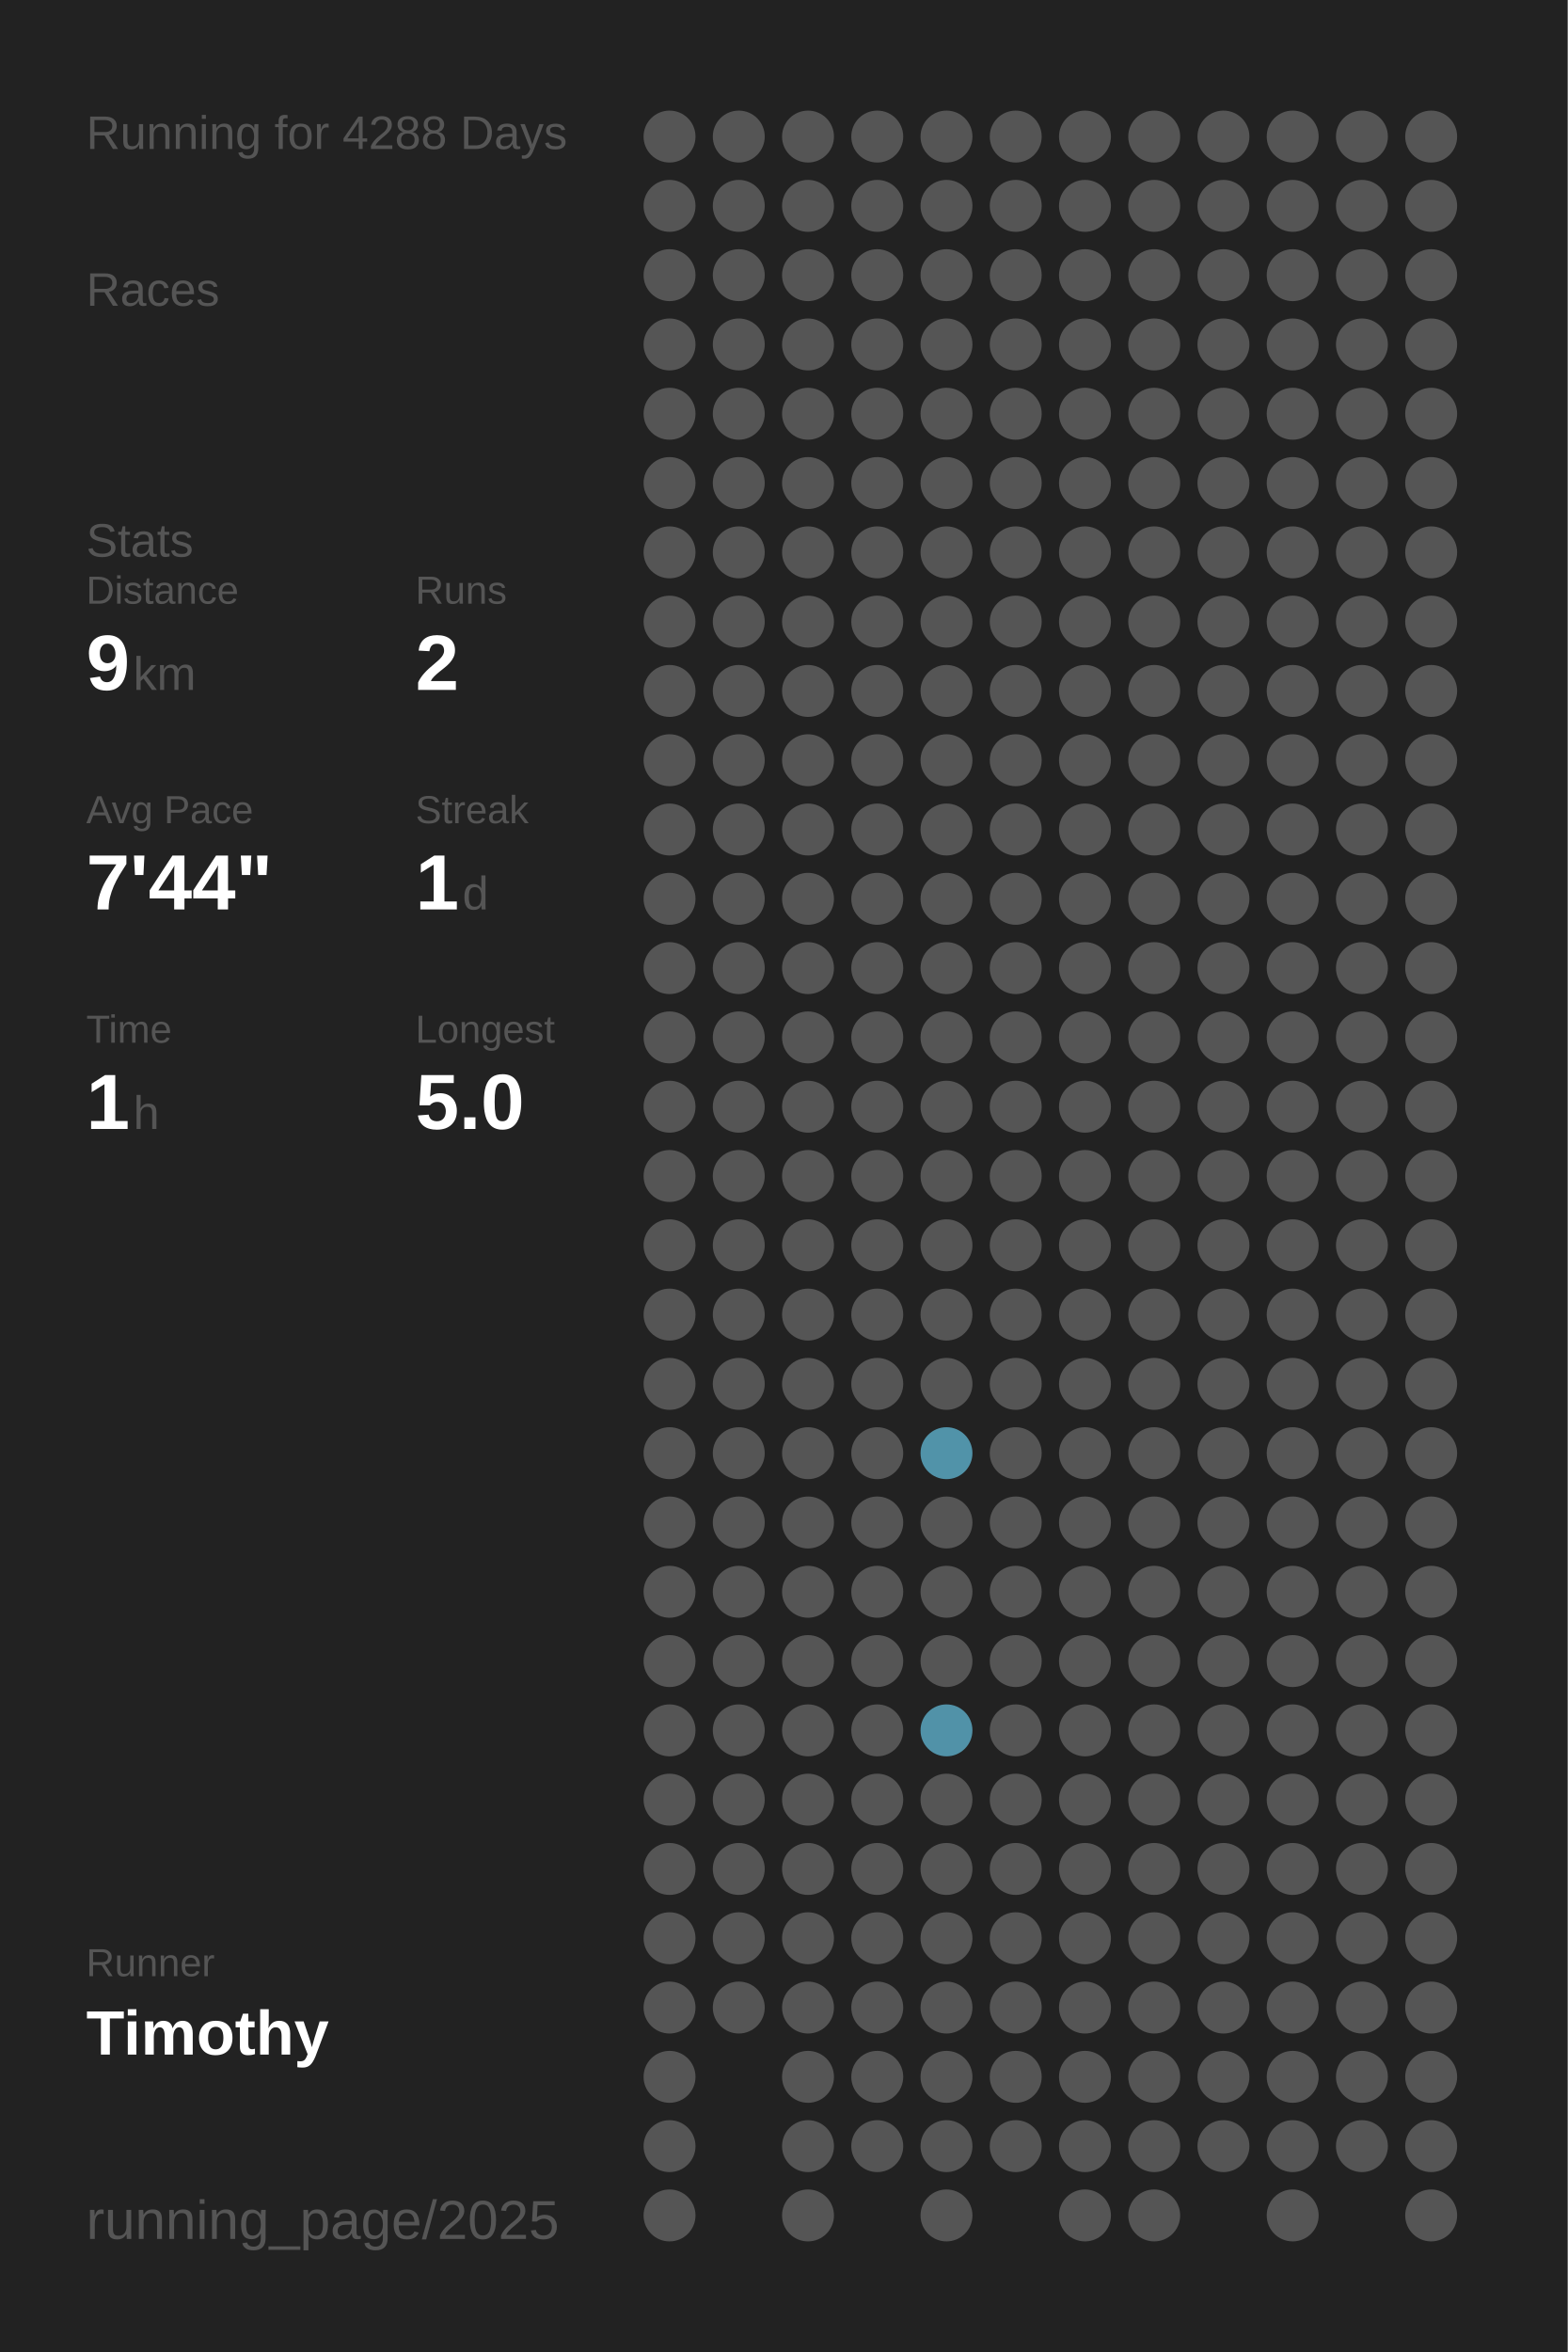
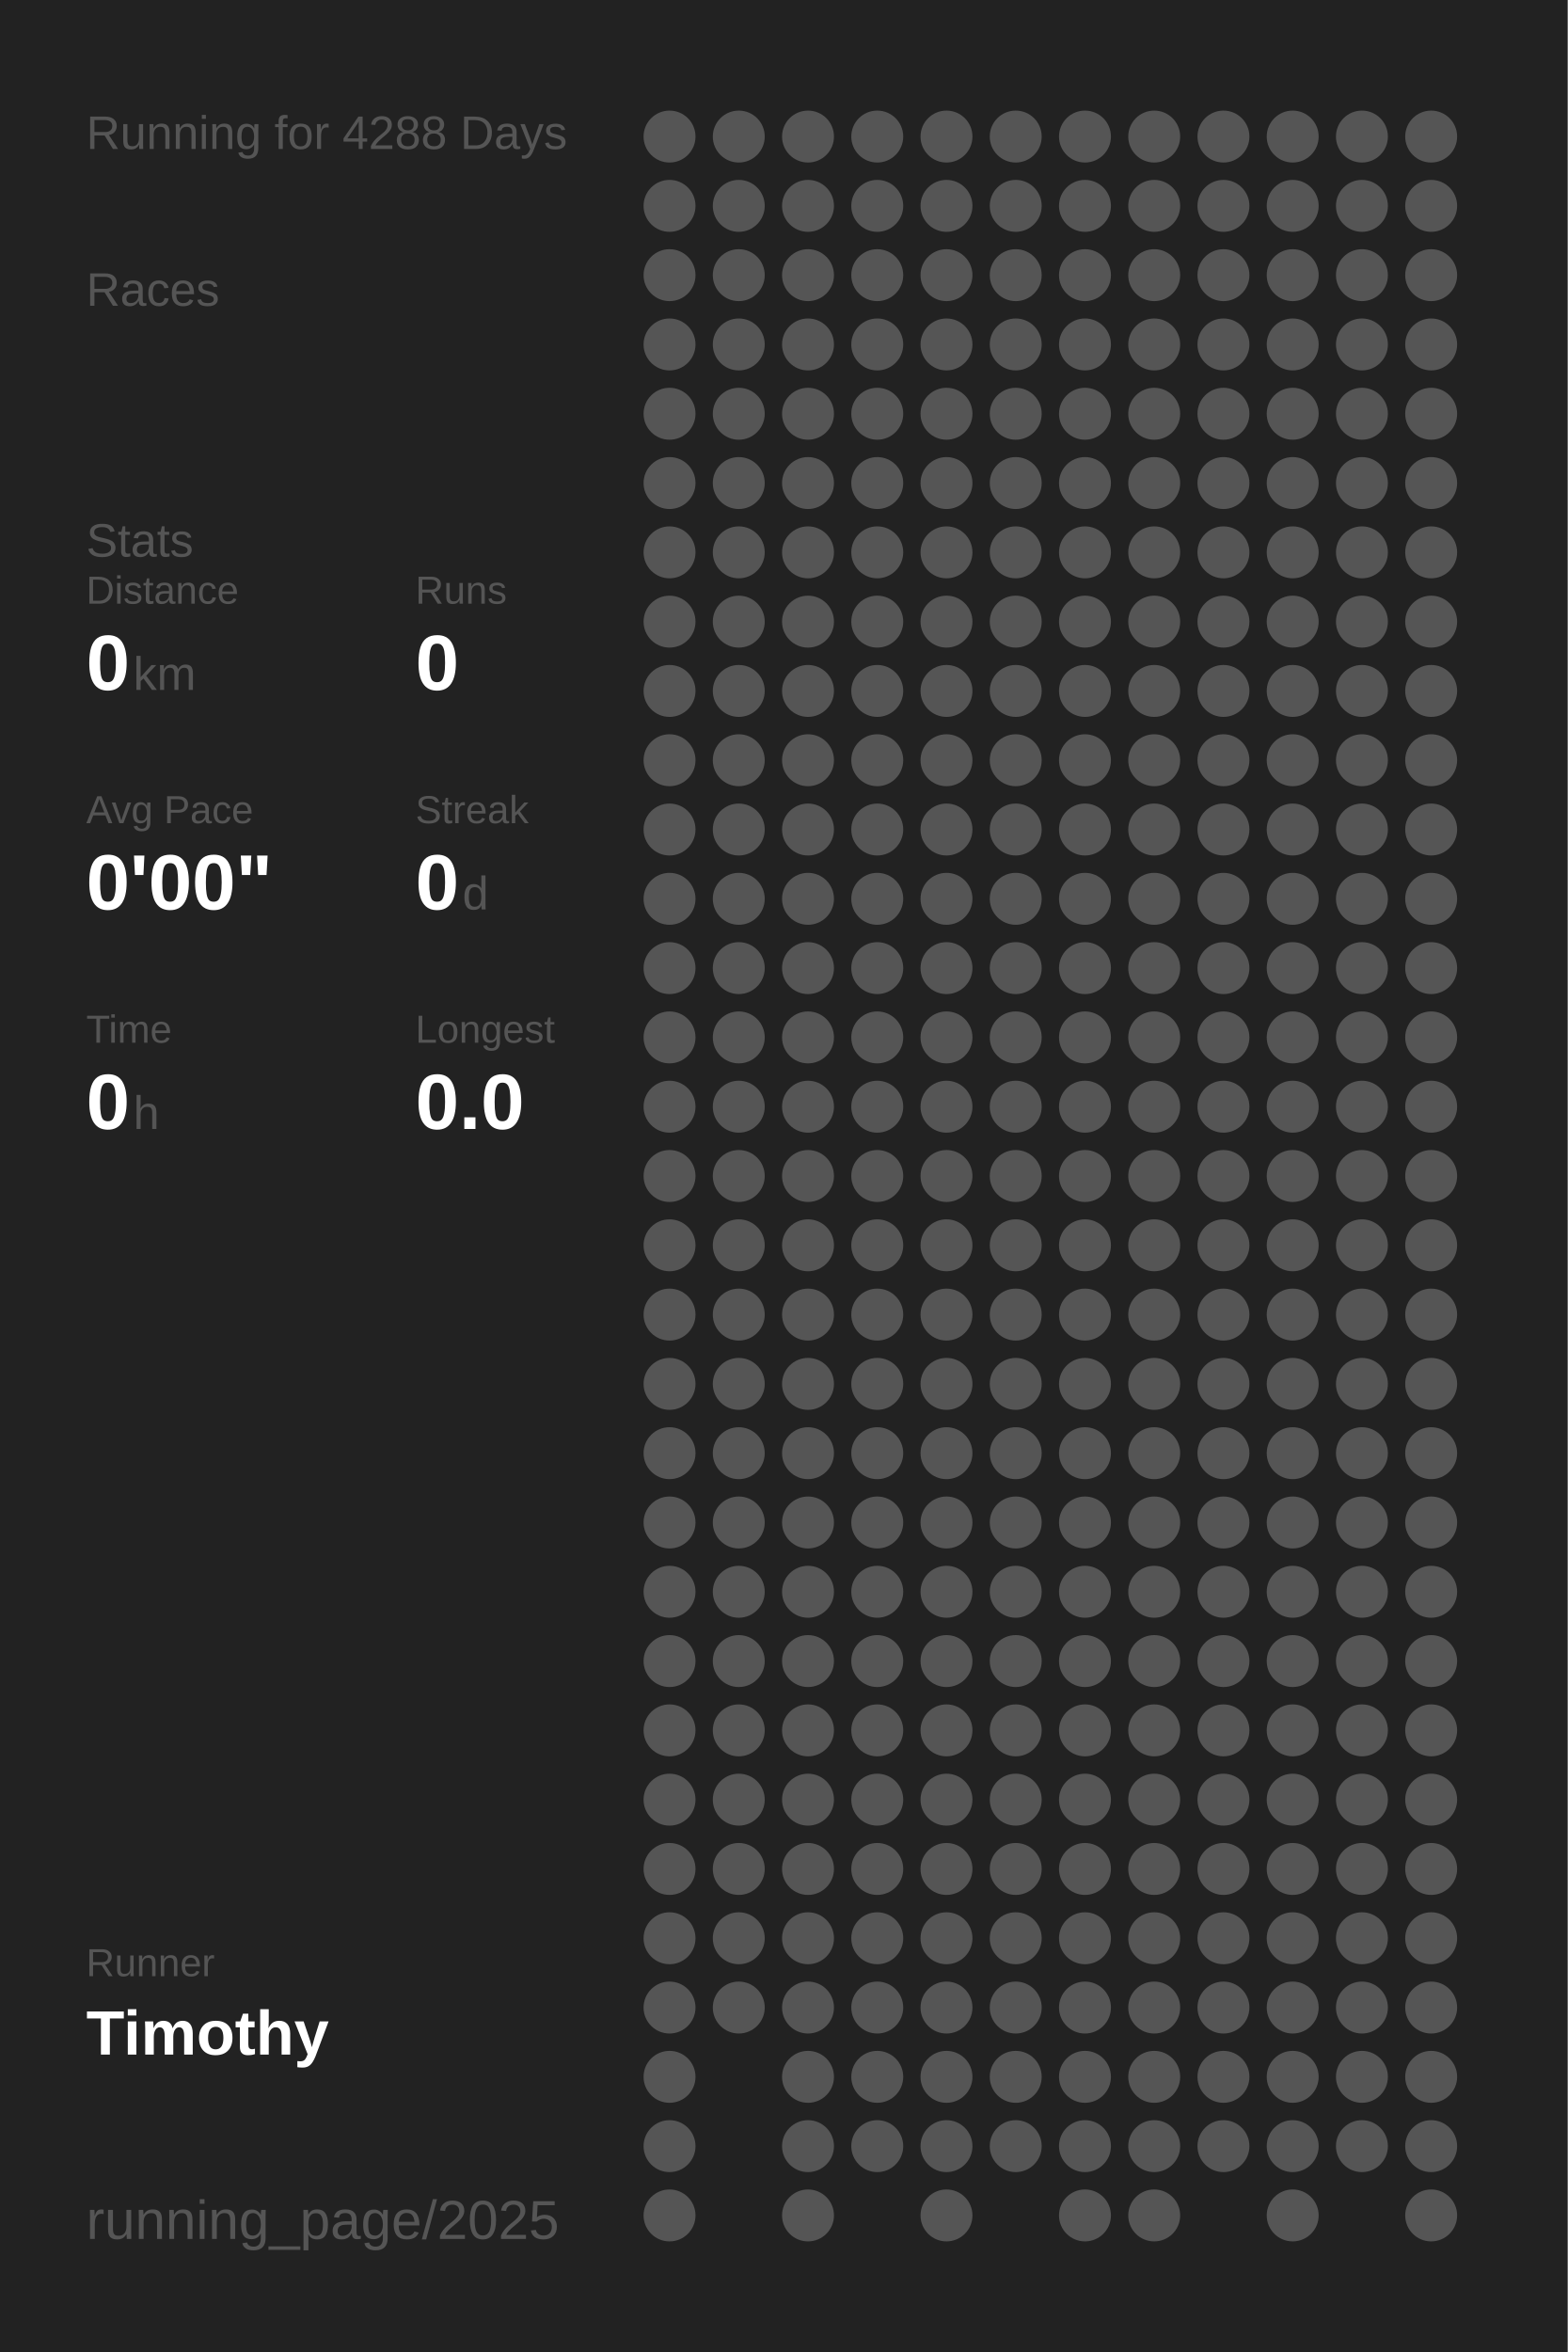
<svg xmlns="http://www.w3.org/2000/svg" baseProfile="full" height="300mm" version="1.1" viewBox="0,0,200,300" width="200mm">
  <defs />
  <rect fill="#222222" height="300" width="200" x="0" y="0" />
  <text fill="#555555" style="font-size:6px; font-family:Arial;" x="11" y="19">Running for 4288 Days</text>
  <text fill="#555555" style="font-size:6px; font-family:Arial;" x="11" y="39">Races</text>
  <text fill="#555555" style="font-size:6px; font-family:Arial;" x="11" y="71">Stats</text>
  <text fill="#555555" style="font-size:5px; font-family:Arial;" x="11" y="77">Distance</text>
-   <text fill="#FFFFFF" style="font-size:10px; font-family:Arial; font-weight:bold;" x="11" y="88">9</text>
+   <text fill="#FFFFFF" style="font-size:10px; font-family:Arial; font-weight:bold;" x="11" y="88">0</text>
  <text fill="#555555" style="font-size:6px; font-family:Arial;" x="17" y="88">km</text>
  <text fill="#555555" style="font-size:5px; font-family:Arial;" x="53" y="77">Runs</text>
-   <text fill="#FFFFFF" style="font-size:10px; font-family:Arial; font-weight:bold;" x="53" y="88">2</text>
+   <text fill="#FFFFFF" style="font-size:10px; font-family:Arial; font-weight:bold;" x="53" y="88">0</text>
  <text fill="#555555" style="font-size:5px; font-family:Arial;" x="11" y="105">Avg Pace</text>
-   <text fill="#FFFFFF" style="font-size:10px; font-family:Arial; font-weight:bold;" x="11" y="116">7'44"</text>
+   <text fill="#FFFFFF" style="font-size:10px; font-family:Arial; font-weight:bold;" x="11" y="116">0'00"</text>
  <text fill="#555555" style="font-size:5px; font-family:Arial;" x="53" y="105">Streak</text>
-   <text fill="#FFFFFF" style="font-size:10px; font-family:Arial; font-weight:bold;" x="53" y="116">1</text>
+   <text fill="#FFFFFF" style="font-size:10px; font-family:Arial; font-weight:bold;" x="53" y="116">0</text>
  <text fill="#555555" style="font-size:6px; font-family:Arial;" x="59" y="116">d</text>
  <text fill="#555555" style="font-size:5px; font-family:Arial;" x="11" y="133">Time</text>
-   <text fill="#FFFFFF" style="font-size:10px; font-family:Arial; font-weight:bold;" x="11" y="144">1</text>
+   <text fill="#FFFFFF" style="font-size:10px; font-family:Arial; font-weight:bold;" x="11" y="144">0</text>
  <text fill="#555555" style="font-size:6px; font-family:Arial;" x="17" y="144">h</text>
  <text fill="#555555" style="font-size:5px; font-family:Arial;" x="53" y="133">Longest</text>
-   <text fill="#FFFFFF" style="font-size:10px; font-family:Arial; font-weight:bold;" x="53" y="144">5.0</text>
+   <text fill="#FFFFFF" style="font-size:10px; font-family:Arial; font-weight:bold;" x="53" y="144">0.0</text>
  <text fill="#555555" style="font-size:5px; font-family:Arial;" x="11" y="252.065">Runner</text>
  <text fill="#FFFFFF" style="font-size:8px; font-family:Arial; font-weight:bold;" x="11" y="262.065">Timothy</text>
  <text fill="#555555" style="font-size:7px; font-family:Arial;" x="11" y="285.581">running_page/2025</text>
  <circle cx="85.417" cy="17.419" fill="#555555" r="3.312" />
  <circle cx="85.417" cy="26.258" fill="#555555" r="3.312" />
  <circle cx="85.417" cy="35.097" fill="#555555" r="3.312" />
  <circle cx="85.417" cy="43.935" fill="#555555" r="3.312" />
  <circle cx="85.417" cy="52.774" fill="#555555" r="3.312" />
  <circle cx="85.417" cy="61.613" fill="#555555" r="3.312" />
  <circle cx="85.417" cy="70.452" fill="#555555" r="3.312" />
  <circle cx="85.417" cy="79.29" fill="#555555" r="3.312" />
  <circle cx="85.417" cy="88.129" fill="#555555" r="3.312" />
  <circle cx="85.417" cy="96.968" fill="#555555" r="3.312" />
  <circle cx="85.417" cy="105.806" fill="#555555" r="3.312" />
  <circle cx="85.417" cy="114.645" fill="#555555" r="3.312" />
  <circle cx="85.417" cy="123.484" fill="#555555" r="3.312" />
  <circle cx="85.417" cy="132.323" fill="#555555" r="3.312" />
  <circle cx="85.417" cy="141.161" fill="#555555" r="3.312" />
  <circle cx="85.417" cy="150" fill="#555555" r="3.312" />
  <circle cx="85.417" cy="158.839" fill="#555555" r="3.312" />
  <circle cx="85.417" cy="167.677" fill="#555555" r="3.312" />
  <circle cx="85.417" cy="176.516" fill="#555555" r="3.312" />
  <circle cx="85.417" cy="185.355" fill="#555555" r="3.312" />
  <circle cx="85.417" cy="194.194" fill="#555555" r="3.312" />
  <circle cx="85.417" cy="203.032" fill="#555555" r="3.312" />
  <circle cx="85.417" cy="211.871" fill="#555555" r="3.312" />
  <circle cx="85.417" cy="220.71" fill="#555555" r="3.312" />
  <circle cx="85.417" cy="229.548" fill="#555555" r="3.312" />
  <circle cx="85.417" cy="238.387" fill="#555555" r="3.312" />
  <circle cx="85.417" cy="247.226" fill="#555555" r="3.312" />
  <circle cx="85.417" cy="256.065" fill="#555555" r="3.312" />
  <circle cx="85.417" cy="264.903" fill="#555555" r="3.312" />
  <circle cx="85.417" cy="273.742" fill="#555555" r="3.312" />
  <circle cx="85.417" cy="282.581" fill="#555555" r="3.312" />
  <circle cx="94.25" cy="17.419" fill="#555555" r="3.312" />
  <circle cx="94.25" cy="26.258" fill="#555555" r="3.312" />
  <circle cx="94.25" cy="35.097" fill="#555555" r="3.312" />
  <circle cx="94.25" cy="43.935" fill="#555555" r="3.312" />
  <circle cx="94.25" cy="52.774" fill="#555555" r="3.312" />
  <circle cx="94.25" cy="61.613" fill="#555555" r="3.312" />
  <circle cx="94.25" cy="70.452" fill="#555555" r="3.312" />
  <circle cx="94.25" cy="79.29" fill="#555555" r="3.312" />
  <circle cx="94.25" cy="88.129" fill="#555555" r="3.312" />
  <circle cx="94.25" cy="96.968" fill="#555555" r="3.312" />
  <circle cx="94.25" cy="105.806" fill="#555555" r="3.312" />
  <circle cx="94.25" cy="114.645" fill="#555555" r="3.312" />
  <circle cx="94.25" cy="123.484" fill="#555555" r="3.312" />
  <circle cx="94.25" cy="132.323" fill="#555555" r="3.312" />
  <circle cx="94.25" cy="141.161" fill="#555555" r="3.312" />
  <circle cx="94.25" cy="150" fill="#555555" r="3.312" />
  <circle cx="94.25" cy="158.839" fill="#555555" r="3.312" />
  <circle cx="94.25" cy="167.677" fill="#555555" r="3.312" />
  <circle cx="94.25" cy="176.516" fill="#555555" r="3.312" />
  <circle cx="94.25" cy="185.355" fill="#555555" r="3.312" />
  <circle cx="94.25" cy="194.194" fill="#555555" r="3.312" />
  <circle cx="94.25" cy="203.032" fill="#555555" r="3.312" />
  <circle cx="94.25" cy="211.871" fill="#555555" r="3.312" />
  <circle cx="94.25" cy="220.71" fill="#555555" r="3.312" />
  <circle cx="94.25" cy="229.548" fill="#555555" r="3.312" />
  <circle cx="94.25" cy="238.387" fill="#555555" r="3.312" />
  <circle cx="94.25" cy="247.226" fill="#555555" r="3.312" />
  <circle cx="94.25" cy="256.065" fill="#555555" r="3.312" />
  <circle cx="103.083" cy="17.419" fill="#555555" r="3.312" />
  <circle cx="103.083" cy="26.258" fill="#555555" r="3.312" />
  <circle cx="103.083" cy="35.097" fill="#555555" r="3.312" />
  <circle cx="103.083" cy="43.935" fill="#555555" r="3.312" />
  <circle cx="103.083" cy="52.774" fill="#555555" r="3.312" />
  <circle cx="103.083" cy="61.613" fill="#555555" r="3.312" />
  <circle cx="103.083" cy="70.452" fill="#555555" r="3.312" />
  <circle cx="103.083" cy="79.29" fill="#555555" r="3.312" />
  <circle cx="103.083" cy="88.129" fill="#555555" r="3.312" />
  <circle cx="103.083" cy="96.968" fill="#555555" r="3.312" />
  <circle cx="103.083" cy="105.806" fill="#555555" r="3.312" />
  <circle cx="103.083" cy="114.645" fill="#555555" r="3.312" />
  <circle cx="103.083" cy="123.484" fill="#555555" r="3.312" />
  <circle cx="103.083" cy="132.323" fill="#555555" r="3.312" />
  <circle cx="103.083" cy="141.161" fill="#555555" r="3.312" />
  <circle cx="103.083" cy="150" fill="#555555" r="3.312" />
  <circle cx="103.083" cy="158.839" fill="#555555" r="3.312" />
  <circle cx="103.083" cy="167.677" fill="#555555" r="3.312" />
  <circle cx="103.083" cy="176.516" fill="#555555" r="3.312" />
  <circle cx="103.083" cy="185.355" fill="#555555" r="3.312" />
  <circle cx="103.083" cy="194.194" fill="#555555" r="3.312" />
  <circle cx="103.083" cy="203.032" fill="#555555" r="3.312" />
  <circle cx="103.083" cy="211.871" fill="#555555" r="3.312" />
  <circle cx="103.083" cy="220.71" fill="#555555" r="3.312" />
  <circle cx="103.083" cy="229.548" fill="#555555" r="3.312" />
  <circle cx="103.083" cy="238.387" fill="#555555" r="3.312" />
  <circle cx="103.083" cy="247.226" fill="#555555" r="3.312" />
  <circle cx="103.083" cy="256.065" fill="#555555" r="3.312" />
  <circle cx="103.083" cy="264.903" fill="#555555" r="3.312" />
  <circle cx="103.083" cy="273.742" fill="#555555" r="3.312" />
  <circle cx="103.083" cy="282.581" fill="#555555" r="3.312" />
  <circle cx="111.917" cy="17.419" fill="#555555" r="3.312" />
  <circle cx="111.917" cy="26.258" fill="#555555" r="3.312" />
  <circle cx="111.917" cy="35.097" fill="#555555" r="3.312" />
  <circle cx="111.917" cy="43.935" fill="#555555" r="3.312" />
  <circle cx="111.917" cy="52.774" fill="#555555" r="3.312" />
  <circle cx="111.917" cy="61.613" fill="#555555" r="3.312" />
  <circle cx="111.917" cy="70.452" fill="#555555" r="3.312" />
  <circle cx="111.917" cy="79.29" fill="#555555" r="3.312" />
  <circle cx="111.917" cy="88.129" fill="#555555" r="3.312" />
  <circle cx="111.917" cy="96.968" fill="#555555" r="3.312" />
  <circle cx="111.917" cy="105.806" fill="#555555" r="3.312" />
  <circle cx="111.917" cy="114.645" fill="#555555" r="3.312" />
  <circle cx="111.917" cy="123.484" fill="#555555" r="3.312" />
  <circle cx="111.917" cy="132.323" fill="#555555" r="3.312" />
  <circle cx="111.917" cy="141.161" fill="#555555" r="3.312" />
  <circle cx="111.917" cy="150" fill="#555555" r="3.312" />
  <circle cx="111.917" cy="158.839" fill="#555555" r="3.312" />
  <circle cx="111.917" cy="167.677" fill="#555555" r="3.312" />
  <circle cx="111.917" cy="176.516" fill="#555555" r="3.312" />
  <circle cx="111.917" cy="185.355" fill="#555555" r="3.312" />
  <circle cx="111.917" cy="194.194" fill="#555555" r="3.312" />
  <circle cx="111.917" cy="203.032" fill="#555555" r="3.312" />
  <circle cx="111.917" cy="211.871" fill="#555555" r="3.312" />
  <circle cx="111.917" cy="220.71" fill="#555555" r="3.312" />
  <circle cx="111.917" cy="229.548" fill="#555555" r="3.312" />
  <circle cx="111.917" cy="238.387" fill="#555555" r="3.312" />
  <circle cx="111.917" cy="247.226" fill="#555555" r="3.312" />
  <circle cx="111.917" cy="256.065" fill="#555555" r="3.312" />
  <circle cx="111.917" cy="264.903" fill="#555555" r="3.312" />
  <circle cx="111.917" cy="273.742" fill="#555555" r="3.312" />
  <circle cx="120.75" cy="17.419" fill="#555555" r="3.312" />
  <circle cx="120.75" cy="26.258" fill="#555555" r="3.312" />
  <circle cx="120.75" cy="35.097" fill="#555555" r="3.312" />
  <circle cx="120.75" cy="43.935" fill="#555555" r="3.312" />
  <circle cx="120.75" cy="52.774" fill="#555555" r="3.312" />
  <circle cx="120.75" cy="61.613" fill="#555555" r="3.312" />
  <circle cx="120.75" cy="70.452" fill="#555555" r="3.312" />
  <circle cx="120.75" cy="79.29" fill="#555555" r="3.312" />
  <circle cx="120.75" cy="88.129" fill="#555555" r="3.312" />
  <circle cx="120.75" cy="96.968" fill="#555555" r="3.312" />
  <circle cx="120.75" cy="105.806" fill="#555555" r="3.312" />
  <circle cx="120.75" cy="114.645" fill="#555555" r="3.312" />
  <circle cx="120.75" cy="123.484" fill="#555555" r="3.312" />
  <circle cx="120.75" cy="132.323" fill="#555555" r="3.312" />
  <circle cx="120.75" cy="141.161" fill="#555555" r="3.312" />
  <circle cx="120.75" cy="150" fill="#555555" r="3.312" />
  <circle cx="120.75" cy="158.839" fill="#555555" r="3.312" />
  <circle cx="120.75" cy="167.677" fill="#555555" r="3.312" />
  <circle cx="120.75" cy="176.516" fill="#555555" r="3.312" />
-   <circle cx="120.75" cy="185.355" fill="#5193a9" r="3.312" />
+   <circle cx="120.75" cy="185.355" fill="#555555" r="3.312" />
  <circle cx="120.75" cy="194.194" fill="#555555" r="3.312" />
  <circle cx="120.75" cy="203.032" fill="#555555" r="3.312" />
  <circle cx="120.75" cy="211.871" fill="#555555" r="3.312" />
-   <circle cx="120.75" cy="220.71" fill="#5192a8" r="3.312" />
+   <circle cx="120.75" cy="220.71" fill="#555555" r="3.312" />
  <circle cx="120.75" cy="229.548" fill="#555555" r="3.312" />
  <circle cx="120.75" cy="238.387" fill="#555555" r="3.312" />
  <circle cx="120.75" cy="247.226" fill="#555555" r="3.312" />
  <circle cx="120.75" cy="256.065" fill="#555555" r="3.312" />
  <circle cx="120.75" cy="264.903" fill="#555555" r="3.312" />
  <circle cx="120.75" cy="273.742" fill="#555555" r="3.312" />
  <circle cx="120.75" cy="282.581" fill="#555555" r="3.312" />
  <circle cx="129.583" cy="17.419" fill="#555555" r="3.312" />
  <circle cx="129.583" cy="26.258" fill="#555555" r="3.312" />
  <circle cx="129.583" cy="35.097" fill="#555555" r="3.312" />
  <circle cx="129.583" cy="43.935" fill="#555555" r="3.312" />
  <circle cx="129.583" cy="52.774" fill="#555555" r="3.312" />
  <circle cx="129.583" cy="61.613" fill="#555555" r="3.312" />
  <circle cx="129.583" cy="70.452" fill="#555555" r="3.312" />
  <circle cx="129.583" cy="79.29" fill="#555555" r="3.312" />
  <circle cx="129.583" cy="88.129" fill="#555555" r="3.312" />
  <circle cx="129.583" cy="96.968" fill="#555555" r="3.312" />
  <circle cx="129.583" cy="105.806" fill="#555555" r="3.312" />
  <circle cx="129.583" cy="114.645" fill="#555555" r="3.312" />
  <circle cx="129.583" cy="123.484" fill="#555555" r="3.312" />
  <circle cx="129.583" cy="132.323" fill="#555555" r="3.312" />
  <circle cx="129.583" cy="141.161" fill="#555555" r="3.312" />
  <circle cx="129.583" cy="150" fill="#555555" r="3.312" />
  <circle cx="129.583" cy="158.839" fill="#555555" r="3.312" />
  <circle cx="129.583" cy="167.677" fill="#555555" r="3.312" />
  <circle cx="129.583" cy="176.516" fill="#555555" r="3.312" />
  <circle cx="129.583" cy="185.355" fill="#555555" r="3.312" />
  <circle cx="129.583" cy="194.194" fill="#555555" r="3.312" />
  <circle cx="129.583" cy="203.032" fill="#555555" r="3.312" />
  <circle cx="129.583" cy="211.871" fill="#555555" r="3.312" />
  <circle cx="129.583" cy="220.71" fill="#555555" r="3.312" />
  <circle cx="129.583" cy="229.548" fill="#555555" r="3.312" />
  <circle cx="129.583" cy="238.387" fill="#555555" r="3.312" />
  <circle cx="129.583" cy="247.226" fill="#555555" r="3.312" />
  <circle cx="129.583" cy="256.065" fill="#555555" r="3.312" />
  <circle cx="129.583" cy="264.903" fill="#555555" r="3.312" />
  <circle cx="129.583" cy="273.742" fill="#555555" r="3.312" />
  <circle cx="138.417" cy="17.419" fill="#555555" r="3.312" />
  <circle cx="138.417" cy="26.258" fill="#555555" r="3.312" />
  <circle cx="138.417" cy="35.097" fill="#555555" r="3.312" />
  <circle cx="138.417" cy="43.935" fill="#555555" r="3.312" />
  <circle cx="138.417" cy="52.774" fill="#555555" r="3.312" />
  <circle cx="138.417" cy="61.613" fill="#555555" r="3.312" />
  <circle cx="138.417" cy="70.452" fill="#555555" r="3.312" />
  <circle cx="138.417" cy="79.29" fill="#555555" r="3.312" />
  <circle cx="138.417" cy="88.129" fill="#555555" r="3.312" />
  <circle cx="138.417" cy="96.968" fill="#555555" r="3.312" />
  <circle cx="138.417" cy="105.806" fill="#555555" r="3.312" />
  <circle cx="138.417" cy="114.645" fill="#555555" r="3.312" />
  <circle cx="138.417" cy="123.484" fill="#555555" r="3.312" />
  <circle cx="138.417" cy="132.323" fill="#555555" r="3.312" />
  <circle cx="138.417" cy="141.161" fill="#555555" r="3.312" />
  <circle cx="138.417" cy="150" fill="#555555" r="3.312" />
  <circle cx="138.417" cy="158.839" fill="#555555" r="3.312" />
  <circle cx="138.417" cy="167.677" fill="#555555" r="3.312" />
  <circle cx="138.417" cy="176.516" fill="#555555" r="3.312" />
  <circle cx="138.417" cy="185.355" fill="#555555" r="3.312" />
  <circle cx="138.417" cy="194.194" fill="#555555" r="3.312" />
  <circle cx="138.417" cy="203.032" fill="#555555" r="3.312" />
  <circle cx="138.417" cy="211.871" fill="#555555" r="3.312" />
  <circle cx="138.417" cy="220.71" fill="#555555" r="3.312" />
  <circle cx="138.417" cy="229.548" fill="#555555" r="3.312" />
  <circle cx="138.417" cy="238.387" fill="#555555" r="3.312" />
  <circle cx="138.417" cy="247.226" fill="#555555" r="3.312" />
  <circle cx="138.417" cy="256.065" fill="#555555" r="3.312" />
  <circle cx="138.417" cy="264.903" fill="#555555" r="3.312" />
  <circle cx="138.417" cy="273.742" fill="#555555" r="3.312" />
  <circle cx="138.417" cy="282.581" fill="#555555" r="3.312" />
  <circle cx="147.25" cy="17.419" fill="#555555" r="3.312" />
  <circle cx="147.25" cy="26.258" fill="#555555" r="3.312" />
  <circle cx="147.25" cy="35.097" fill="#555555" r="3.312" />
  <circle cx="147.25" cy="43.935" fill="#555555" r="3.312" />
  <circle cx="147.25" cy="52.774" fill="#555555" r="3.312" />
  <circle cx="147.25" cy="61.613" fill="#555555" r="3.312" />
  <circle cx="147.25" cy="70.452" fill="#555555" r="3.312" />
  <circle cx="147.25" cy="79.29" fill="#555555" r="3.312" />
  <circle cx="147.25" cy="88.129" fill="#555555" r="3.312" />
  <circle cx="147.25" cy="96.968" fill="#555555" r="3.312" />
  <circle cx="147.25" cy="105.806" fill="#555555" r="3.312" />
  <circle cx="147.25" cy="114.645" fill="#555555" r="3.312" />
  <circle cx="147.25" cy="123.484" fill="#555555" r="3.312" />
  <circle cx="147.25" cy="132.323" fill="#555555" r="3.312" />
  <circle cx="147.25" cy="141.161" fill="#555555" r="3.312" />
  <circle cx="147.25" cy="150" fill="#555555" r="3.312" />
  <circle cx="147.25" cy="158.839" fill="#555555" r="3.312" />
  <circle cx="147.25" cy="167.677" fill="#555555" r="3.312" />
  <circle cx="147.25" cy="176.516" fill="#555555" r="3.312" />
  <circle cx="147.25" cy="185.355" fill="#555555" r="3.312" />
  <circle cx="147.25" cy="194.194" fill="#555555" r="3.312" />
  <circle cx="147.25" cy="203.032" fill="#555555" r="3.312" />
  <circle cx="147.25" cy="211.871" fill="#555555" r="3.312" />
  <circle cx="147.25" cy="220.71" fill="#555555" r="3.312" />
  <circle cx="147.25" cy="229.548" fill="#555555" r="3.312" />
  <circle cx="147.25" cy="238.387" fill="#555555" r="3.312" />
  <circle cx="147.25" cy="247.226" fill="#555555" r="3.312" />
  <circle cx="147.25" cy="256.065" fill="#555555" r="3.312" />
  <circle cx="147.25" cy="264.903" fill="#555555" r="3.312" />
  <circle cx="147.25" cy="273.742" fill="#555555" r="3.312" />
  <circle cx="147.25" cy="282.581" fill="#555555" r="3.312" />
  <circle cx="156.083" cy="17.419" fill="#555555" r="3.312" />
  <circle cx="156.083" cy="26.258" fill="#555555" r="3.312" />
  <circle cx="156.083" cy="35.097" fill="#555555" r="3.312" />
  <circle cx="156.083" cy="43.935" fill="#555555" r="3.312" />
  <circle cx="156.083" cy="52.774" fill="#555555" r="3.312" />
  <circle cx="156.083" cy="61.613" fill="#555555" r="3.312" />
  <circle cx="156.083" cy="70.452" fill="#555555" r="3.312" />
  <circle cx="156.083" cy="79.29" fill="#555555" r="3.312" />
  <circle cx="156.083" cy="88.129" fill="#555555" r="3.312" />
  <circle cx="156.083" cy="96.968" fill="#555555" r="3.312" />
  <circle cx="156.083" cy="105.806" fill="#555555" r="3.312" />
  <circle cx="156.083" cy="114.645" fill="#555555" r="3.312" />
  <circle cx="156.083" cy="123.484" fill="#555555" r="3.312" />
  <circle cx="156.083" cy="132.323" fill="#555555" r="3.312" />
  <circle cx="156.083" cy="141.161" fill="#555555" r="3.312" />
  <circle cx="156.083" cy="150" fill="#555555" r="3.312" />
  <circle cx="156.083" cy="158.839" fill="#555555" r="3.312" />
  <circle cx="156.083" cy="167.677" fill="#555555" r="3.312" />
  <circle cx="156.083" cy="176.516" fill="#555555" r="3.312" />
  <circle cx="156.083" cy="185.355" fill="#555555" r="3.312" />
  <circle cx="156.083" cy="194.194" fill="#555555" r="3.312" />
  <circle cx="156.083" cy="203.032" fill="#555555" r="3.312" />
  <circle cx="156.083" cy="211.871" fill="#555555" r="3.312" />
  <circle cx="156.083" cy="220.71" fill="#555555" r="3.312" />
  <circle cx="156.083" cy="229.548" fill="#555555" r="3.312" />
  <circle cx="156.083" cy="238.387" fill="#555555" r="3.312" />
  <circle cx="156.083" cy="247.226" fill="#555555" r="3.312" />
  <circle cx="156.083" cy="256.065" fill="#555555" r="3.312" />
  <circle cx="156.083" cy="264.903" fill="#555555" r="3.312" />
  <circle cx="156.083" cy="273.742" fill="#555555" r="3.312" />
  <circle cx="164.917" cy="17.419" fill="#555555" r="3.312" />
  <circle cx="164.917" cy="26.258" fill="#555555" r="3.312" />
  <circle cx="164.917" cy="35.097" fill="#555555" r="3.312" />
  <circle cx="164.917" cy="43.935" fill="#555555" r="3.312" />
  <circle cx="164.917" cy="52.774" fill="#555555" r="3.312" />
  <circle cx="164.917" cy="61.613" fill="#555555" r="3.312" />
  <circle cx="164.917" cy="70.452" fill="#555555" r="3.312" />
  <circle cx="164.917" cy="79.29" fill="#555555" r="3.312" />
  <circle cx="164.917" cy="88.129" fill="#555555" r="3.312" />
  <circle cx="164.917" cy="96.968" fill="#555555" r="3.312" />
  <circle cx="164.917" cy="105.806" fill="#555555" r="3.312" />
  <circle cx="164.917" cy="114.645" fill="#555555" r="3.312" />
  <circle cx="164.917" cy="123.484" fill="#555555" r="3.312" />
  <circle cx="164.917" cy="132.323" fill="#555555" r="3.312" />
  <circle cx="164.917" cy="141.161" fill="#555555" r="3.312" />
  <circle cx="164.917" cy="150" fill="#555555" r="3.312" />
  <circle cx="164.917" cy="158.839" fill="#555555" r="3.312" />
  <circle cx="164.917" cy="167.677" fill="#555555" r="3.312" />
  <circle cx="164.917" cy="176.516" fill="#555555" r="3.312" />
  <circle cx="164.917" cy="185.355" fill="#555555" r="3.312" />
  <circle cx="164.917" cy="194.194" fill="#555555" r="3.312" />
  <circle cx="164.917" cy="203.032" fill="#555555" r="3.312" />
  <circle cx="164.917" cy="211.871" fill="#555555" r="3.312" />
  <circle cx="164.917" cy="220.71" fill="#555555" r="3.312" />
  <circle cx="164.917" cy="229.548" fill="#555555" r="3.312" />
  <circle cx="164.917" cy="238.387" fill="#555555" r="3.312" />
  <circle cx="164.917" cy="247.226" fill="#555555" r="3.312" />
  <circle cx="164.917" cy="256.065" fill="#555555" r="3.312" />
  <circle cx="164.917" cy="264.903" fill="#555555" r="3.312" />
  <circle cx="164.917" cy="273.742" fill="#555555" r="3.312" />
  <circle cx="164.917" cy="282.581" fill="#555555" r="3.312" />
  <circle cx="173.75" cy="17.419" fill="#555555" r="3.312" />
  <circle cx="173.75" cy="26.258" fill="#555555" r="3.312" />
  <circle cx="173.75" cy="35.097" fill="#555555" r="3.312" />
  <circle cx="173.75" cy="43.935" fill="#555555" r="3.312" />
  <circle cx="173.75" cy="52.774" fill="#555555" r="3.312" />
  <circle cx="173.75" cy="61.613" fill="#555555" r="3.312" />
  <circle cx="173.75" cy="70.452" fill="#555555" r="3.312" />
  <circle cx="173.75" cy="79.29" fill="#555555" r="3.312" />
  <circle cx="173.75" cy="88.129" fill="#555555" r="3.312" />
  <circle cx="173.75" cy="96.968" fill="#555555" r="3.312" />
  <circle cx="173.75" cy="105.806" fill="#555555" r="3.312" />
  <circle cx="173.75" cy="114.645" fill="#555555" r="3.312" />
  <circle cx="173.75" cy="123.484" fill="#555555" r="3.312" />
  <circle cx="173.75" cy="132.323" fill="#555555" r="3.312" />
  <circle cx="173.75" cy="141.161" fill="#555555" r="3.312" />
  <circle cx="173.75" cy="150" fill="#555555" r="3.312" />
  <circle cx="173.75" cy="158.839" fill="#555555" r="3.312" />
  <circle cx="173.75" cy="167.677" fill="#555555" r="3.312" />
  <circle cx="173.75" cy="176.516" fill="#555555" r="3.312" />
  <circle cx="173.75" cy="185.355" fill="#555555" r="3.312" />
  <circle cx="173.75" cy="194.194" fill="#555555" r="3.312" />
  <circle cx="173.75" cy="203.032" fill="#555555" r="3.312" />
  <circle cx="173.75" cy="211.871" fill="#555555" r="3.312" />
  <circle cx="173.75" cy="220.71" fill="#555555" r="3.312" />
  <circle cx="173.75" cy="229.548" fill="#555555" r="3.312" />
  <circle cx="173.75" cy="238.387" fill="#555555" r="3.312" />
  <circle cx="173.75" cy="247.226" fill="#555555" r="3.312" />
  <circle cx="173.75" cy="256.065" fill="#555555" r="3.312" />
  <circle cx="173.75" cy="264.903" fill="#555555" r="3.312" />
  <circle cx="173.75" cy="273.742" fill="#555555" r="3.312" />
  <circle cx="182.583" cy="17.419" fill="#555555" r="3.312" />
  <circle cx="182.583" cy="26.258" fill="#555555" r="3.312" />
  <circle cx="182.583" cy="35.097" fill="#555555" r="3.312" />
  <circle cx="182.583" cy="43.935" fill="#555555" r="3.312" />
  <circle cx="182.583" cy="52.774" fill="#555555" r="3.312" />
  <circle cx="182.583" cy="61.613" fill="#555555" r="3.312" />
  <circle cx="182.583" cy="70.452" fill="#555555" r="3.312" />
  <circle cx="182.583" cy="79.29" fill="#555555" r="3.312" />
  <circle cx="182.583" cy="88.129" fill="#555555" r="3.312" />
  <circle cx="182.583" cy="96.968" fill="#555555" r="3.312" />
  <circle cx="182.583" cy="105.806" fill="#555555" r="3.312" />
  <circle cx="182.583" cy="114.645" fill="#555555" r="3.312" />
  <circle cx="182.583" cy="123.484" fill="#555555" r="3.312" />
  <circle cx="182.583" cy="132.323" fill="#555555" r="3.312" />
  <circle cx="182.583" cy="141.161" fill="#555555" r="3.312" />
  <circle cx="182.583" cy="150" fill="#555555" r="3.312" />
  <circle cx="182.583" cy="158.839" fill="#555555" r="3.312" />
  <circle cx="182.583" cy="167.677" fill="#555555" r="3.312" />
  <circle cx="182.583" cy="176.516" fill="#555555" r="3.312" />
  <circle cx="182.583" cy="185.355" fill="#555555" r="3.312" />
  <circle cx="182.583" cy="194.194" fill="#555555" r="3.312" />
  <circle cx="182.583" cy="203.032" fill="#555555" r="3.312" />
  <circle cx="182.583" cy="211.871" fill="#555555" r="3.312" />
  <circle cx="182.583" cy="220.71" fill="#555555" r="3.312" />
  <circle cx="182.583" cy="229.548" fill="#555555" r="3.312" />
  <circle cx="182.583" cy="238.387" fill="#555555" r="3.312" />
  <circle cx="182.583" cy="247.226" fill="#555555" r="3.312" />
  <circle cx="182.583" cy="256.065" fill="#555555" r="3.312" />
  <circle cx="182.583" cy="264.903" fill="#555555" r="3.312" />
  <circle cx="182.583" cy="273.742" fill="#555555" r="3.312" />
  <circle cx="182.583" cy="282.581" fill="#555555" r="3.312" />
</svg>
